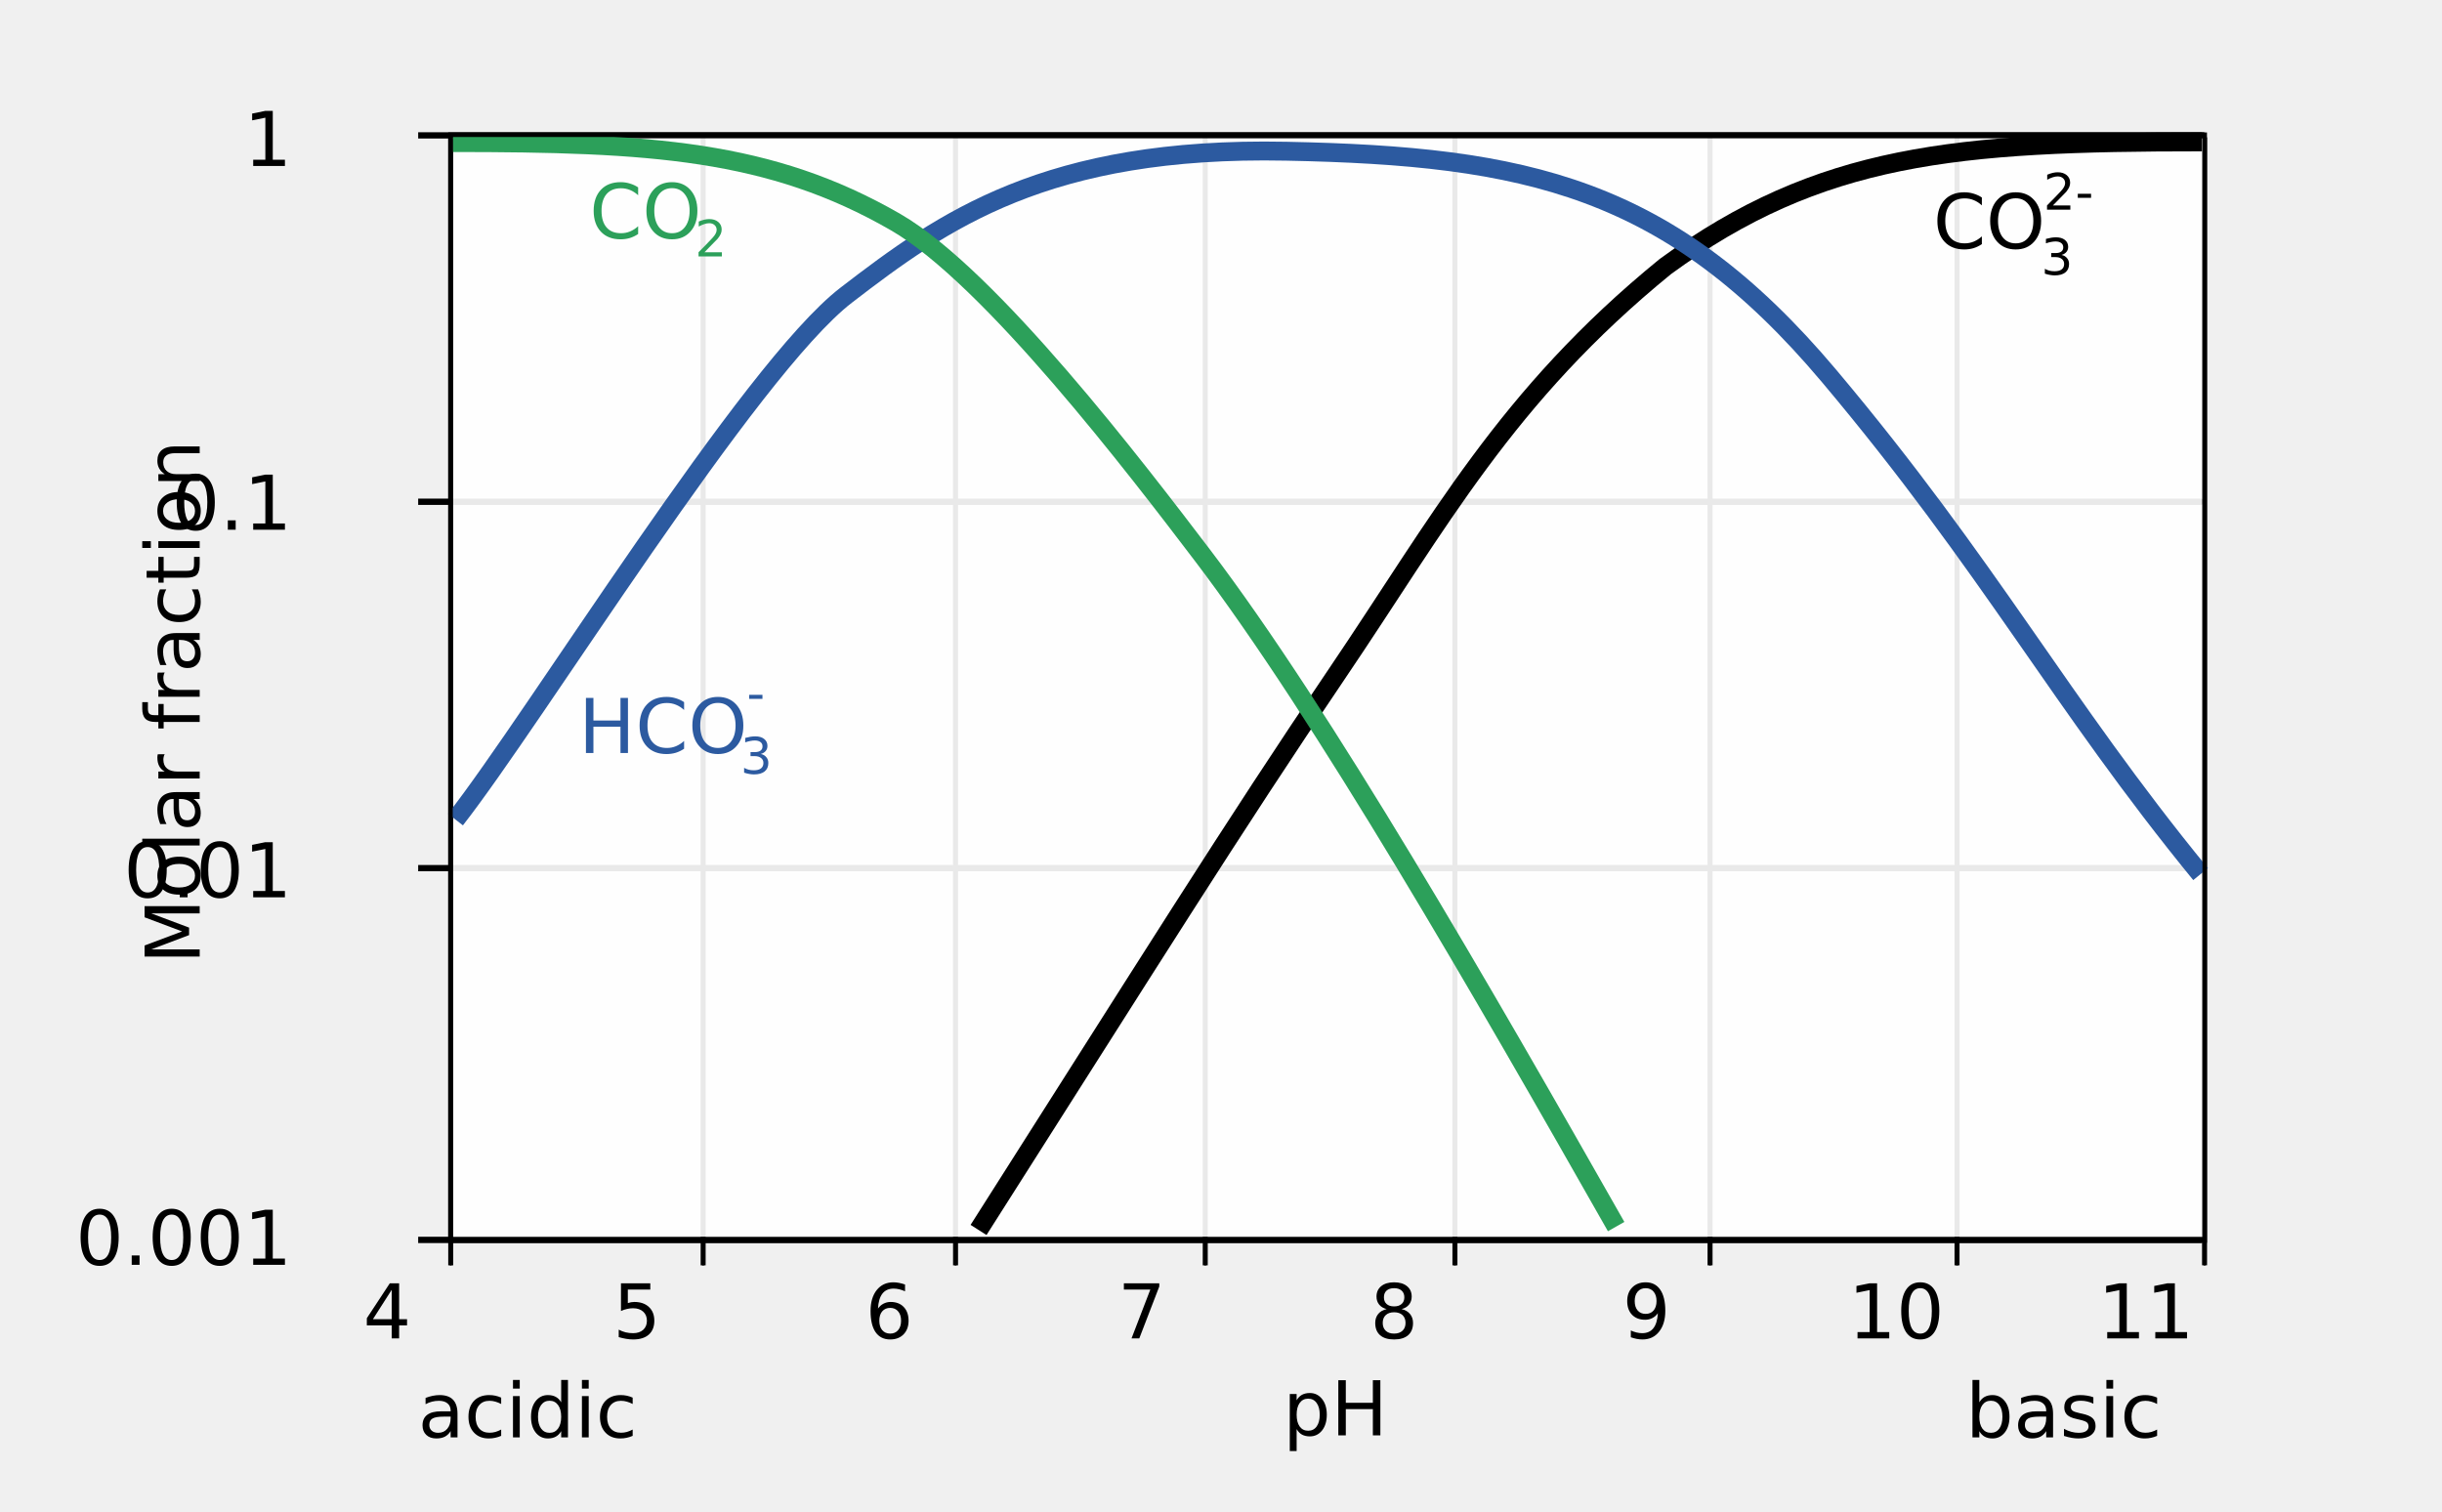
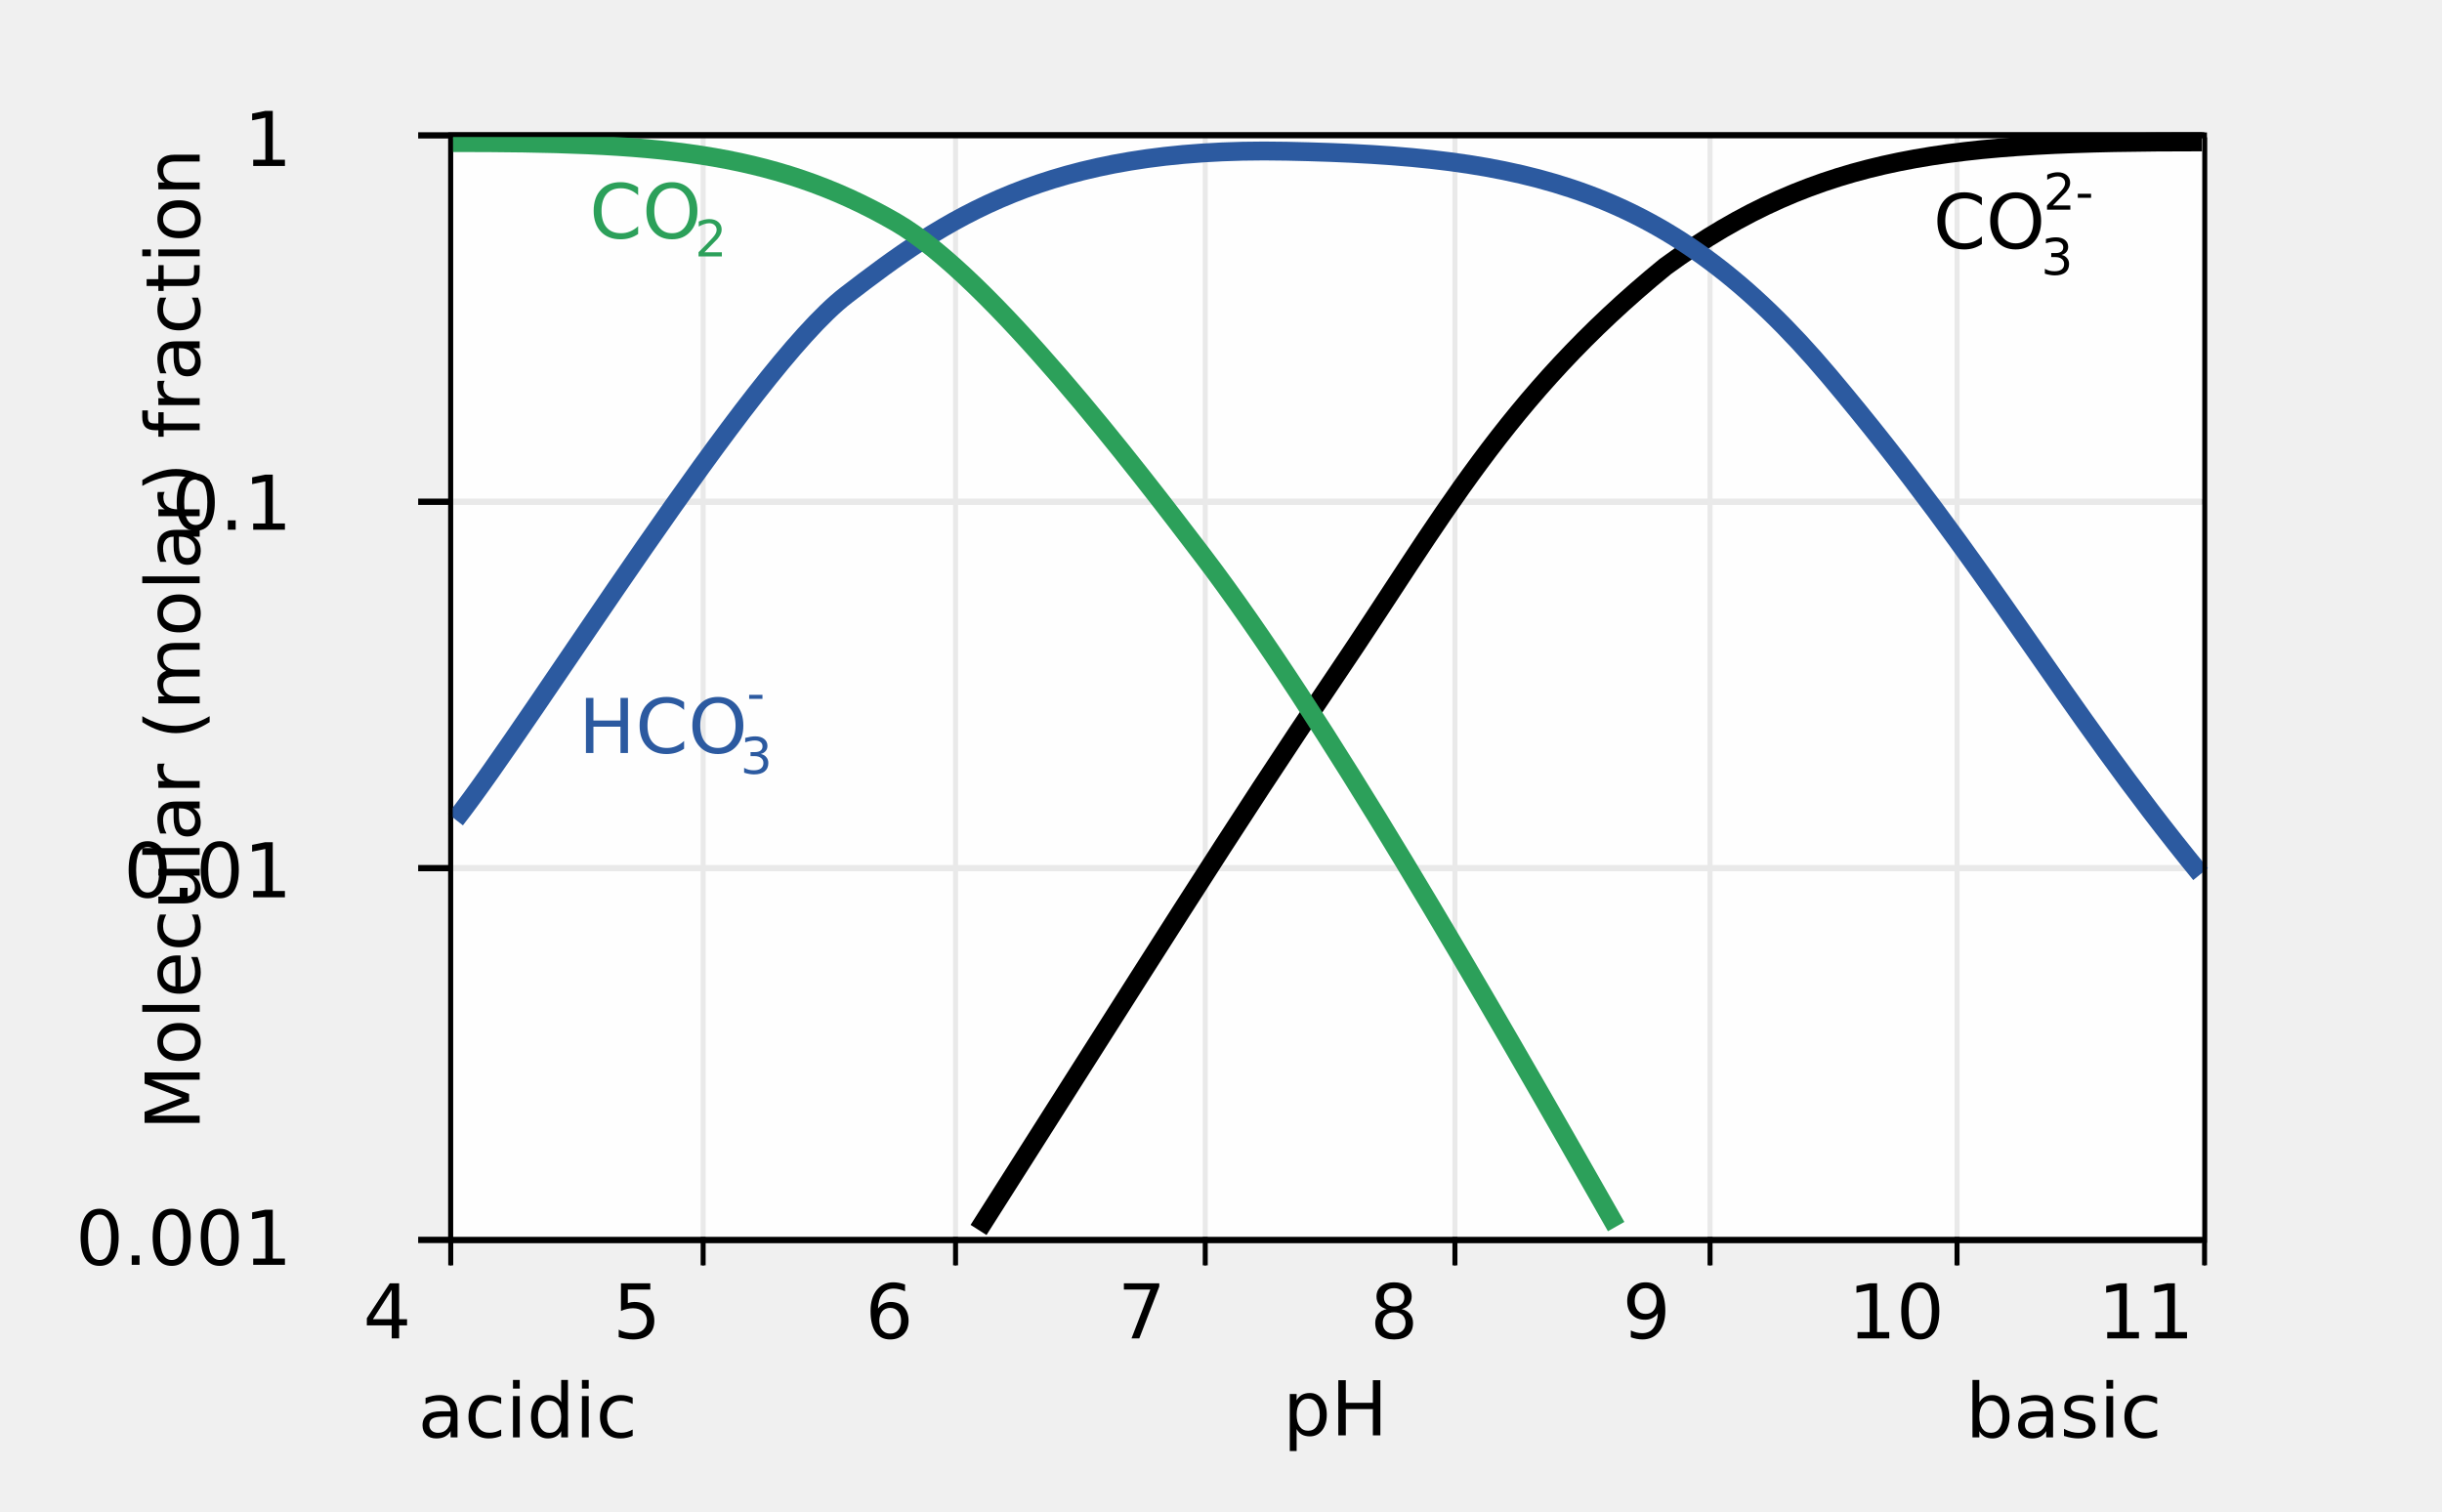
<svg xmlns="http://www.w3.org/2000/svg" width="540.09" height="334.36" id="svg3838" version="1.0">
  <defs id="defs3840">
    <linearGradient id="linearGradient4005">
      <stop style="stop-color:#ffffff;stop-opacity:1;" offset="0" id="stop4007" />
      <stop id="stop4017" offset="0.5" style="stop-color:#266fff;stop-opacity:0.56;" />
      <stop style="stop-color:#ffffff;stop-opacity:1;" offset="1" id="stop4009" />
    </linearGradient>
    <linearGradient id="linearGradient3859">
      <stop style="stop-color:#e90000;stop-opacity:1;" offset="0" id="stop3861" />
      <stop style="stop-color:#00009f;stop-opacity:0.78;" offset="1" id="stop3863" />
    </linearGradient>
  </defs>
  <g id="layer14" style="display:inline">
    <text xml:space="preserve" style="font-style:normal;font-weight:normal;font-size:16.711px;font-family:'Bitstream Vera Sans';text-align:end;text-anchor:end;fill:#000000;fill-opacity:1;stroke:none;stroke-width:1px;stroke-linecap:butt;stroke-linejoin:miter;stroke-opacity:1" x="91.11" y="36.715" id="text3885">
      <tspan id="tspan3887" x="91.11" y="36.715">1</tspan>
    </text>
    <text id="text3891" y="117.169" x="91.11" style="font-style:normal;font-weight:normal;font-size:16.711px;font-family:'Bitstream Vera Sans';text-align:end;text-anchor:end;fill:#000000;fill-opacity:1;stroke:none;stroke-width:1px;stroke-linecap:butt;stroke-linejoin:miter;stroke-opacity:1" xml:space="preserve">
      <tspan y="117.169" x="91.11" id="tspan3893">0.1</tspan>
    </text>
    <text xml:space="preserve" style="font-style:normal;font-weight:normal;font-size:16.711px;font-family:'Bitstream Vera Sans';text-align:end;text-anchor:end;fill:#000000;fill-opacity:1;stroke:none;stroke-width:1px;stroke-linecap:butt;stroke-linejoin:miter;stroke-opacity:1" x="91.11" y="198.46" id="text3895">
      <tspan id="tspan3897" x="91.11" y="198.46">0.01</tspan>
    </text>
    <text id="text3899" y="279.752" x="91.11" style="font-style:normal;font-weight:normal;font-size:16.711px;font-family:'Bitstream Vera Sans';text-align:end;text-anchor:end;fill:#000000;fill-opacity:1;stroke:none;stroke-width:1px;stroke-linecap:butt;stroke-linejoin:miter;stroke-opacity:1" xml:space="preserve">
      <tspan y="279.752" x="91.11" id="tspan3901">0.001</tspan>
    </text>
    <text id="text3903" y="296.027" x="98.914" style="font-style:normal;font-weight:normal;font-size:16.711px;font-family:'Bitstream Vera Sans';text-align:center;text-anchor:middle;fill:#000000;fill-opacity:1;stroke:none;stroke-width:1px;stroke-linecap:butt;stroke-linejoin:miter;stroke-opacity:1" xml:space="preserve">
      <tspan y="296.027" x="98.914" id="tspan3905">4</tspan>
    </text>
    <text xml:space="preserve" style="font-style:normal;font-weight:normal;font-size:16.711px;font-family:'Bitstream Vera Sans';text-align:center;text-anchor:middle;fill:#000000;fill-opacity:1;stroke:none;stroke-width:1px;stroke-linecap:butt;stroke-linejoin:miter;stroke-opacity:1" x="209.962" y="296.027" id="text3907">
      <tspan id="tspan3909" x="209.962" y="296.027">6</tspan>
    </text>
    <text id="text3911" y="296.027" x="154.138" style="font-style:normal;font-weight:normal;font-size:16.711px;font-family:'Bitstream Vera Sans';text-align:center;text-anchor:middle;fill:#000000;fill-opacity:1;stroke:none;stroke-width:1px;stroke-linecap:butt;stroke-linejoin:miter;stroke-opacity:1" xml:space="preserve">
      <tspan y="296.027" x="154.138" id="tspan3913">5</tspan>
    </text>
    <text xml:space="preserve" style="font-style:normal;font-weight:normal;font-size:16.711px;font-family:'Bitstream Vera Sans';text-align:center;text-anchor:middle;fill:#000000;fill-opacity:1;stroke:none;stroke-width:1px;stroke-linecap:butt;stroke-linejoin:miter;stroke-opacity:1" x="265.786" y="296.027" id="text3915">
      <tspan id="tspan3917" x="265.786" y="296.027">7</tspan>
    </text>
    <text id="text3919" y="296.027" x="321.61" style="font-style:normal;font-weight:normal;font-size:16.711px;font-family:'Bitstream Vera Sans';text-align:center;text-anchor:middle;fill:#000000;fill-opacity:1;stroke:none;stroke-width:1px;stroke-linecap:butt;stroke-linejoin:miter;stroke-opacity:1" xml:space="preserve">
      <tspan y="296.027" x="321.61" id="tspan3921">8</tspan>
    </text>
    <text xml:space="preserve" style="font-style:normal;font-weight:normal;font-size:16.711px;font-family:'Bitstream Vera Sans';text-align:center;text-anchor:middle;fill:#000000;fill-opacity:1;stroke:none;stroke-width:1px;stroke-linecap:butt;stroke-linejoin:miter;stroke-opacity:1" x="377.434" y="296.027" id="text3923">
      <tspan id="tspan3925" x="377.434" y="296.027">9</tspan>
    </text>
    <text id="text3927" y="296.027" x="432.658" style="font-style:normal;font-weight:normal;font-size:16.711px;font-family:'Bitstream Vera Sans';text-align:center;text-anchor:middle;fill:#000000;fill-opacity:1;stroke:none;stroke-width:1px;stroke-linecap:butt;stroke-linejoin:miter;stroke-opacity:1" xml:space="preserve">
      <tspan y="296.027" x="432.658" id="tspan3929">10</tspan>
    </text>
    <text xml:space="preserve" style="font-style:normal;font-weight:normal;font-size:16.711px;font-family:'Bitstream Vera Sans';text-align:center;text-anchor:middle;fill:#000000;fill-opacity:1;stroke:none;stroke-width:1px;stroke-linecap:butt;stroke-linejoin:miter;stroke-opacity:1" x="487.881" y="296.027" id="text3931">
      <tspan id="tspan3933" x="487.881" y="296.027">11</tspan>
    </text>
  </g>
  <g id="layer16" style="display:inline">
    <path style="display:inline;fill:none;fill-rule:evenodd;stroke:#000000;stroke-width:1.394px;stroke-linecap:butt;stroke-linejoin:miter;stroke-opacity:1" d="m 92.486,29.941 c 396.121,0 395.52,0 395.52,0" id="path3935" />
    <path id="path3937" d="m 92.485,110.976 c 395.57,0 394.97,0 394.97,0" style="display:inline;fill:none;fill-rule:evenodd;stroke:#000000;stroke-width:1.393px;stroke-linecap:butt;stroke-linejoin:miter;stroke-opacity:1" />
    <path style="display:inline;fill:none;fill-rule:evenodd;stroke:#000000;stroke-width:1.393px;stroke-linecap:butt;stroke-linejoin:miter;stroke-opacity:1" d="m 92.485,192.011 c 395.57,0 394.97,0 394.97,0" id="path3939" />
    <path id="path3941" d="m 92.485,274.246 c 395.57,0 394.97,0 394.97,0" style="display:inline;fill:none;fill-rule:evenodd;stroke:#000000;stroke-width:1.393;stroke-linecap:butt;stroke-linejoin:miter;stroke-miterlimit:4;stroke-dasharray:none;stroke-opacity:1" />
  </g>
  <g id="layer15" style="display:inline">
    <path style="display:inline;fill:none;fill-rule:evenodd;stroke:#000000;stroke-width:1.105;stroke-linecap:square;stroke-linejoin:miter;stroke-miterlimit:4;stroke-dasharray:none;stroke-opacity:1" d="m 99.688,31.181 c 0,249.057 0,248.679 0,248.679" id="path3944" />
    <path id="path3947" d="m 155.512,31.181 c 0,249.057 0,248.679 0,248.679" style="display:inline;fill:none;fill-rule:evenodd;stroke:#000000;stroke-width:1.105px;stroke-linecap:square;stroke-linejoin:miter;stroke-opacity:1" />
    <path style="display:inline;fill:none;fill-rule:evenodd;stroke:#000000;stroke-width:1.104;stroke-linecap:square;stroke-linejoin:miter;stroke-miterlimit:4;stroke-dasharray:none;stroke-opacity:1" d="m 211.336,31.181 c 0,249.057 0,248.679 0,248.679" id="path3949" />
    <path id="path3951" d="m 266.56,31.181 c 0,249.057 0,248.679 0,248.679" style="display:inline;fill:none;fill-rule:evenodd;stroke:#000000;stroke-width:1.105;stroke-linecap:square;stroke-linejoin:miter;stroke-miterlimit:4;stroke-dasharray:none;stroke-opacity:1" />
    <path style="display:inline;fill:none;fill-rule:evenodd;stroke:#000000;stroke-width:1.105px;stroke-linecap:square;stroke-linejoin:miter;stroke-opacity:1" d="m 321.783,31.181 c 0,249.057 0,248.679 0,248.679" id="path3953" />
    <path id="path3955" d="m 378.208,31.181 c 0,249.057 0,248.679 0,248.679" style="display:inline;fill:none;fill-rule:evenodd;stroke:#000000;stroke-width:1.105px;stroke-linecap:square;stroke-linejoin:miter;stroke-opacity:1" />
    <path style="display:inline;fill:none;fill-rule:evenodd;stroke:#000000;stroke-width:1.105px;stroke-linecap:square;stroke-linejoin:miter;stroke-opacity:1" d="m 432.831,31.181 c 0,249.057 0,248.679 0,248.679" id="path3957" />
    <path id="path3959" d="m 487.573,30.931 c 0,249.307 0,248.928 0,248.928" style="display:inline;fill:none;fill-rule:evenodd;stroke:#000000;stroke-width:1.106px;stroke-linecap:square;stroke-linejoin:miter;stroke-opacity:1" />
  </g>
  <g id="layer10" style="display:inline">
    <rect style="opacity:1;fill:#ffffff;fill-opacity:0.911;fill-rule:nonzero;stroke:none;stroke-width:1;stroke-linecap:round;stroke-miterlimit:4;stroke-dasharray:none;stroke-dashoffset:0;stroke-opacity:1" id="rect3857" width="386.873" height="242.915" x="100.22" y="30.616" />
  </g>
  <g id="layer13" style="display:inline">
    <path style="display:inline;fill:none;fill-rule:evenodd;stroke:#000000;stroke-width:4.178;stroke-linecap:butt;stroke-linejoin:miter;stroke-miterlimit:4;stroke-dasharray:none;stroke-opacity:1" d="M 216.422,272.041 C 253.444,213.886 272.787,182.812 295.699,149.001 318.336,115.595 333.018,87.727 368.325,58.948 402.557,33.947 432.449,31.382 486.995,31.382" id="path3873" />
    <g style="display:inline" id="g4085" transform="matrix(1.3926,0,0,1.3926,-152.8948,-325.9215)">
      <text id="text4055" y="267.336" x="434.295" style="font-style:normal;font-weight:normal;font-size:8px;font-family:'Bitstream Vera Sans';fill:#000000;fill-opacity:1;stroke:none;stroke-width:1px;stroke-linecap:butt;stroke-linejoin:miter;stroke-opacity:1" xml:space="preserve">
        <tspan y="267.336" x="434.295" id="tspan4057">2-</tspan>
      </text>
      <text id="text4059" y="277.668" x="433.939" style="font-style:normal;font-weight:normal;font-size:8px;font-family:'Bitstream Vera Sans';fill:#000000;fill-opacity:1;stroke:none;stroke-width:1px;stroke-linecap:butt;stroke-linejoin:miter;stroke-opacity:1" xml:space="preserve">
        <tspan y="277.668" x="433.939" id="tspan4061">3</tspan>
      </text>
      <text id="text4067" y="273.483" x="416.81" style="font-style:normal;font-weight:normal;font-size:12px;font-family:'Bitstream Vera Sans';fill:#000000;fill-opacity:1;stroke:none;stroke-width:1px;stroke-linecap:butt;stroke-linejoin:miter;stroke-opacity:1" xml:space="preserve">
        <tspan y="273.483" x="416.81" id="tspan4069">CO</tspan>
      </text>
    </g>
  </g>
  <g id="layer11" style="display:inline">
    <path style="display:inline;fill:none;fill-rule:evenodd;stroke:#2c5aa0;stroke-width:4.178;stroke-linecap:butt;stroke-linejoin:miter;stroke-miterlimit:4;stroke-dasharray:none;stroke-opacity:1" d="m 100.735,181.265 c 17.518,-22.363 65.077,-99.555 86.409,-115.973 21.408,-16.476 44.281,-32.901 97.317,-31.847 53.036,1.054 84.765,7.776 120.056,49.69 35.584,42.262 51.078,72.209 82.173,110.201" id="path3869" />
    <g style="display:inline;fill:#2c5aa0" id="g4077" transform="matrix(1.3926,0,0,1.3926,-52.11456,-223.3089)">
      <text id="text4047" y="273.227" x="156.013" style="font-style:normal;font-weight:normal;font-size:8px;font-family:'Bitstream Vera Sans';fill:#2c5aa0;fill-opacity:1;stroke:none;stroke-width:1px;stroke-linecap:butt;stroke-linejoin:miter;stroke-opacity:1" xml:space="preserve">
        <tspan y="273.227" x="156.013" id="tspan4049">-</tspan>
      </text>
      <text id="text4051" y="283.241" x="154.991" style="font-style:normal;font-weight:normal;font-size:8px;font-family:'Bitstream Vera Sans';fill:#2c5aa0;fill-opacity:1;stroke:none;stroke-width:1px;stroke-linecap:butt;stroke-linejoin:miter;stroke-opacity:1" xml:space="preserve">
        <tspan y="283.241" x="154.991" id="tspan4053">3</tspan>
      </text>
      <text id="text4063" y="279.948" x="129.31" style="font-style:normal;font-weight:normal;font-size:12px;font-family:'Bitstream Vera Sans';fill:#2c5aa0;fill-opacity:1;stroke:none;stroke-width:1px;stroke-linecap:butt;stroke-linejoin:miter;stroke-opacity:1" xml:space="preserve">
        <tspan y="279.948" x="129.31" id="tspan4065">HCO</tspan>
      </text>
    </g>
  </g>
  <g id="layer12" style="display:inline">
    <path style="display:inline;fill:none;fill-rule:evenodd;stroke:#2ca05a;stroke-width:4.178;stroke-linecap:butt;stroke-linejoin:miter;stroke-miterlimit:4;stroke-dasharray:none;stroke-opacity:1" d="m 100.164,31.535 c 43.562,0 70.187,1.584 97.932,17.602 20.951,12.096 53.508,54.845 67.797,73.614 26.75,35.136 62.097,96.696 91.545,148.544" id="path3871" />
    <g id="g4071" transform="matrix(1.3926,0,0,1.3926,-34.70705,-247.1296)" style="fill:#2ca05a;fill-opacity:1">
      <text id="text4035" y="215.293" x="118.534" style="font-style:normal;font-weight:normal;font-size:12px;line-height:125%;font-family:'Bitstream Vera Sans';fill:#2ca05a;fill-opacity:1;stroke:none;stroke-width:1px;stroke-linecap:butt;stroke-linejoin:miter;stroke-opacity:1" xml:space="preserve">
        <tspan y="215.293" x="118.534" id="tspan4041">CO</tspan>
      </text>
      <text id="text4043" y="218.192" x="135.27" style="font-style:normal;font-weight:normal;font-size:8px;font-family:'Bitstream Vera Sans';fill:#2ca05a;fill-opacity:1;stroke:none;stroke-width:1px;stroke-linecap:butt;stroke-linejoin:miter;stroke-opacity:1" xml:space="preserve">
        <tspan y="218.192" x="135.27" id="tspan4045">2</tspan>
      </text>
    </g>
  </g>
  <g id="layer18" style="display:inline">
    <text xml:space="preserve" style="font-style:normal;font-weight:normal;font-size:16.711px;font-family:'Bitstream Vera Sans';fill:#000000;fill-opacity:1;stroke:none" x="-213.214" y="44.163" id="text3968" transform="rotate(-90)">
-       <tspan id="tspan3970" x="-213.214" y="44.163">Molar fraction</tspan>
+       <tspan id="tspan3970" x="-250" y="44.163">Molecular (molar) fraction</tspan>
    </text>
    <text xml:space="preserve" style="font-style:normal;font-weight:normal;font-size:16.711px;font-family:'Bitstream Vera Sans';fill:#000000;fill-opacity:1;stroke:none" x="92.448" y="317.92" id="text3972">
      <tspan id="tspan3974" x="92.448" y="317.92">acidic</tspan>
    </text>
    <text xml:space="preserve" style="font-style:normal;font-weight:normal;font-size:16.711px;font-family:'Bitstream Vera Sans';fill:#000000;fill-opacity:1;stroke:none;stroke-width:1px;stroke-linecap:butt;stroke-linejoin:miter;stroke-opacity:1" x="283.741" y="317.466" id="text3976">
      <tspan id="tspan3978" x="283.741" y="317.466">pH</tspan>
    </text>
    <text xml:space="preserve" style="font-style:normal;font-weight:normal;font-size:16.711px;font-family:'Bitstream Vera Sans';fill:#000000;fill-opacity:1;stroke:none" x="434.732" y="317.92" id="text3980">
      <tspan id="tspan3982" x="434.732" y="317.92">basic</tspan>
    </text>
  </g>
  <g id="layer20" style="display:inline">
    <rect y="29.8" x="99.633" height="244.588" width="387.973" id="rect4093" style="display:inline;opacity:1;fill:none;fill-opacity:0.911;fill-rule:nonzero;stroke:#000000;stroke-width:1.001;stroke-linecap:round;stroke-miterlimit:4;stroke-dasharray:none;stroke-dashoffset:0;stroke-opacity:1" />
  </g>
</svg>
